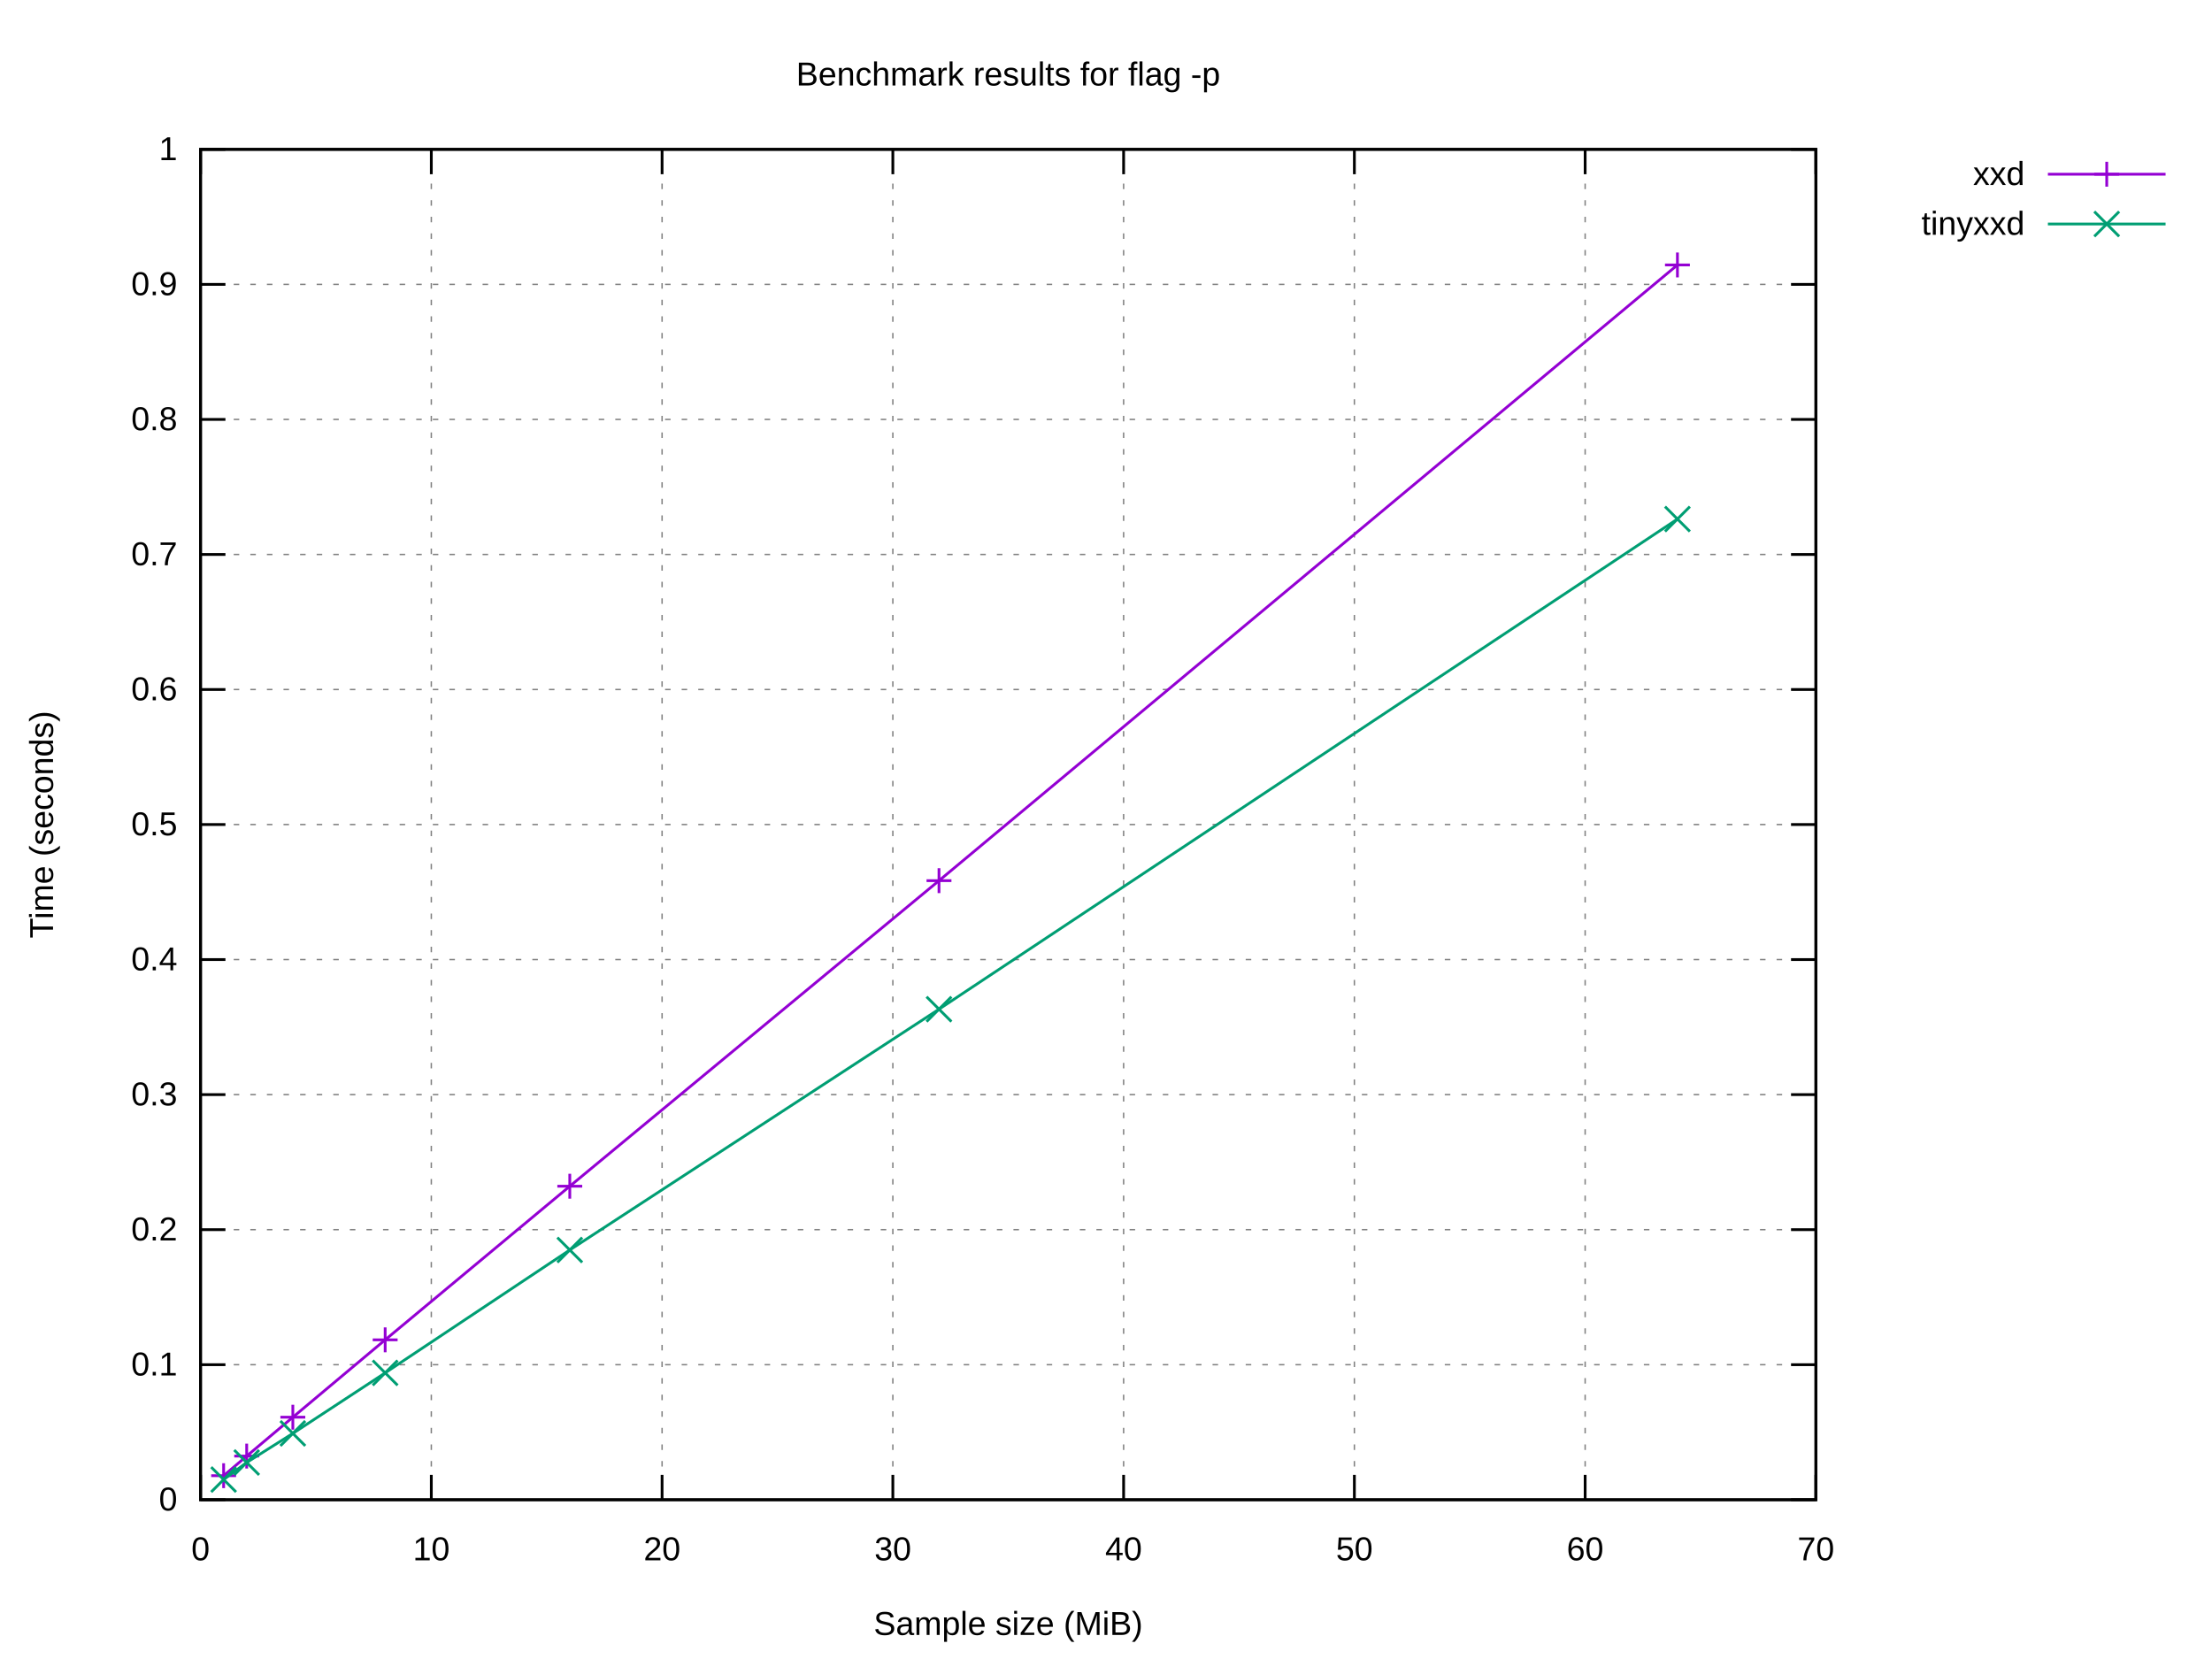
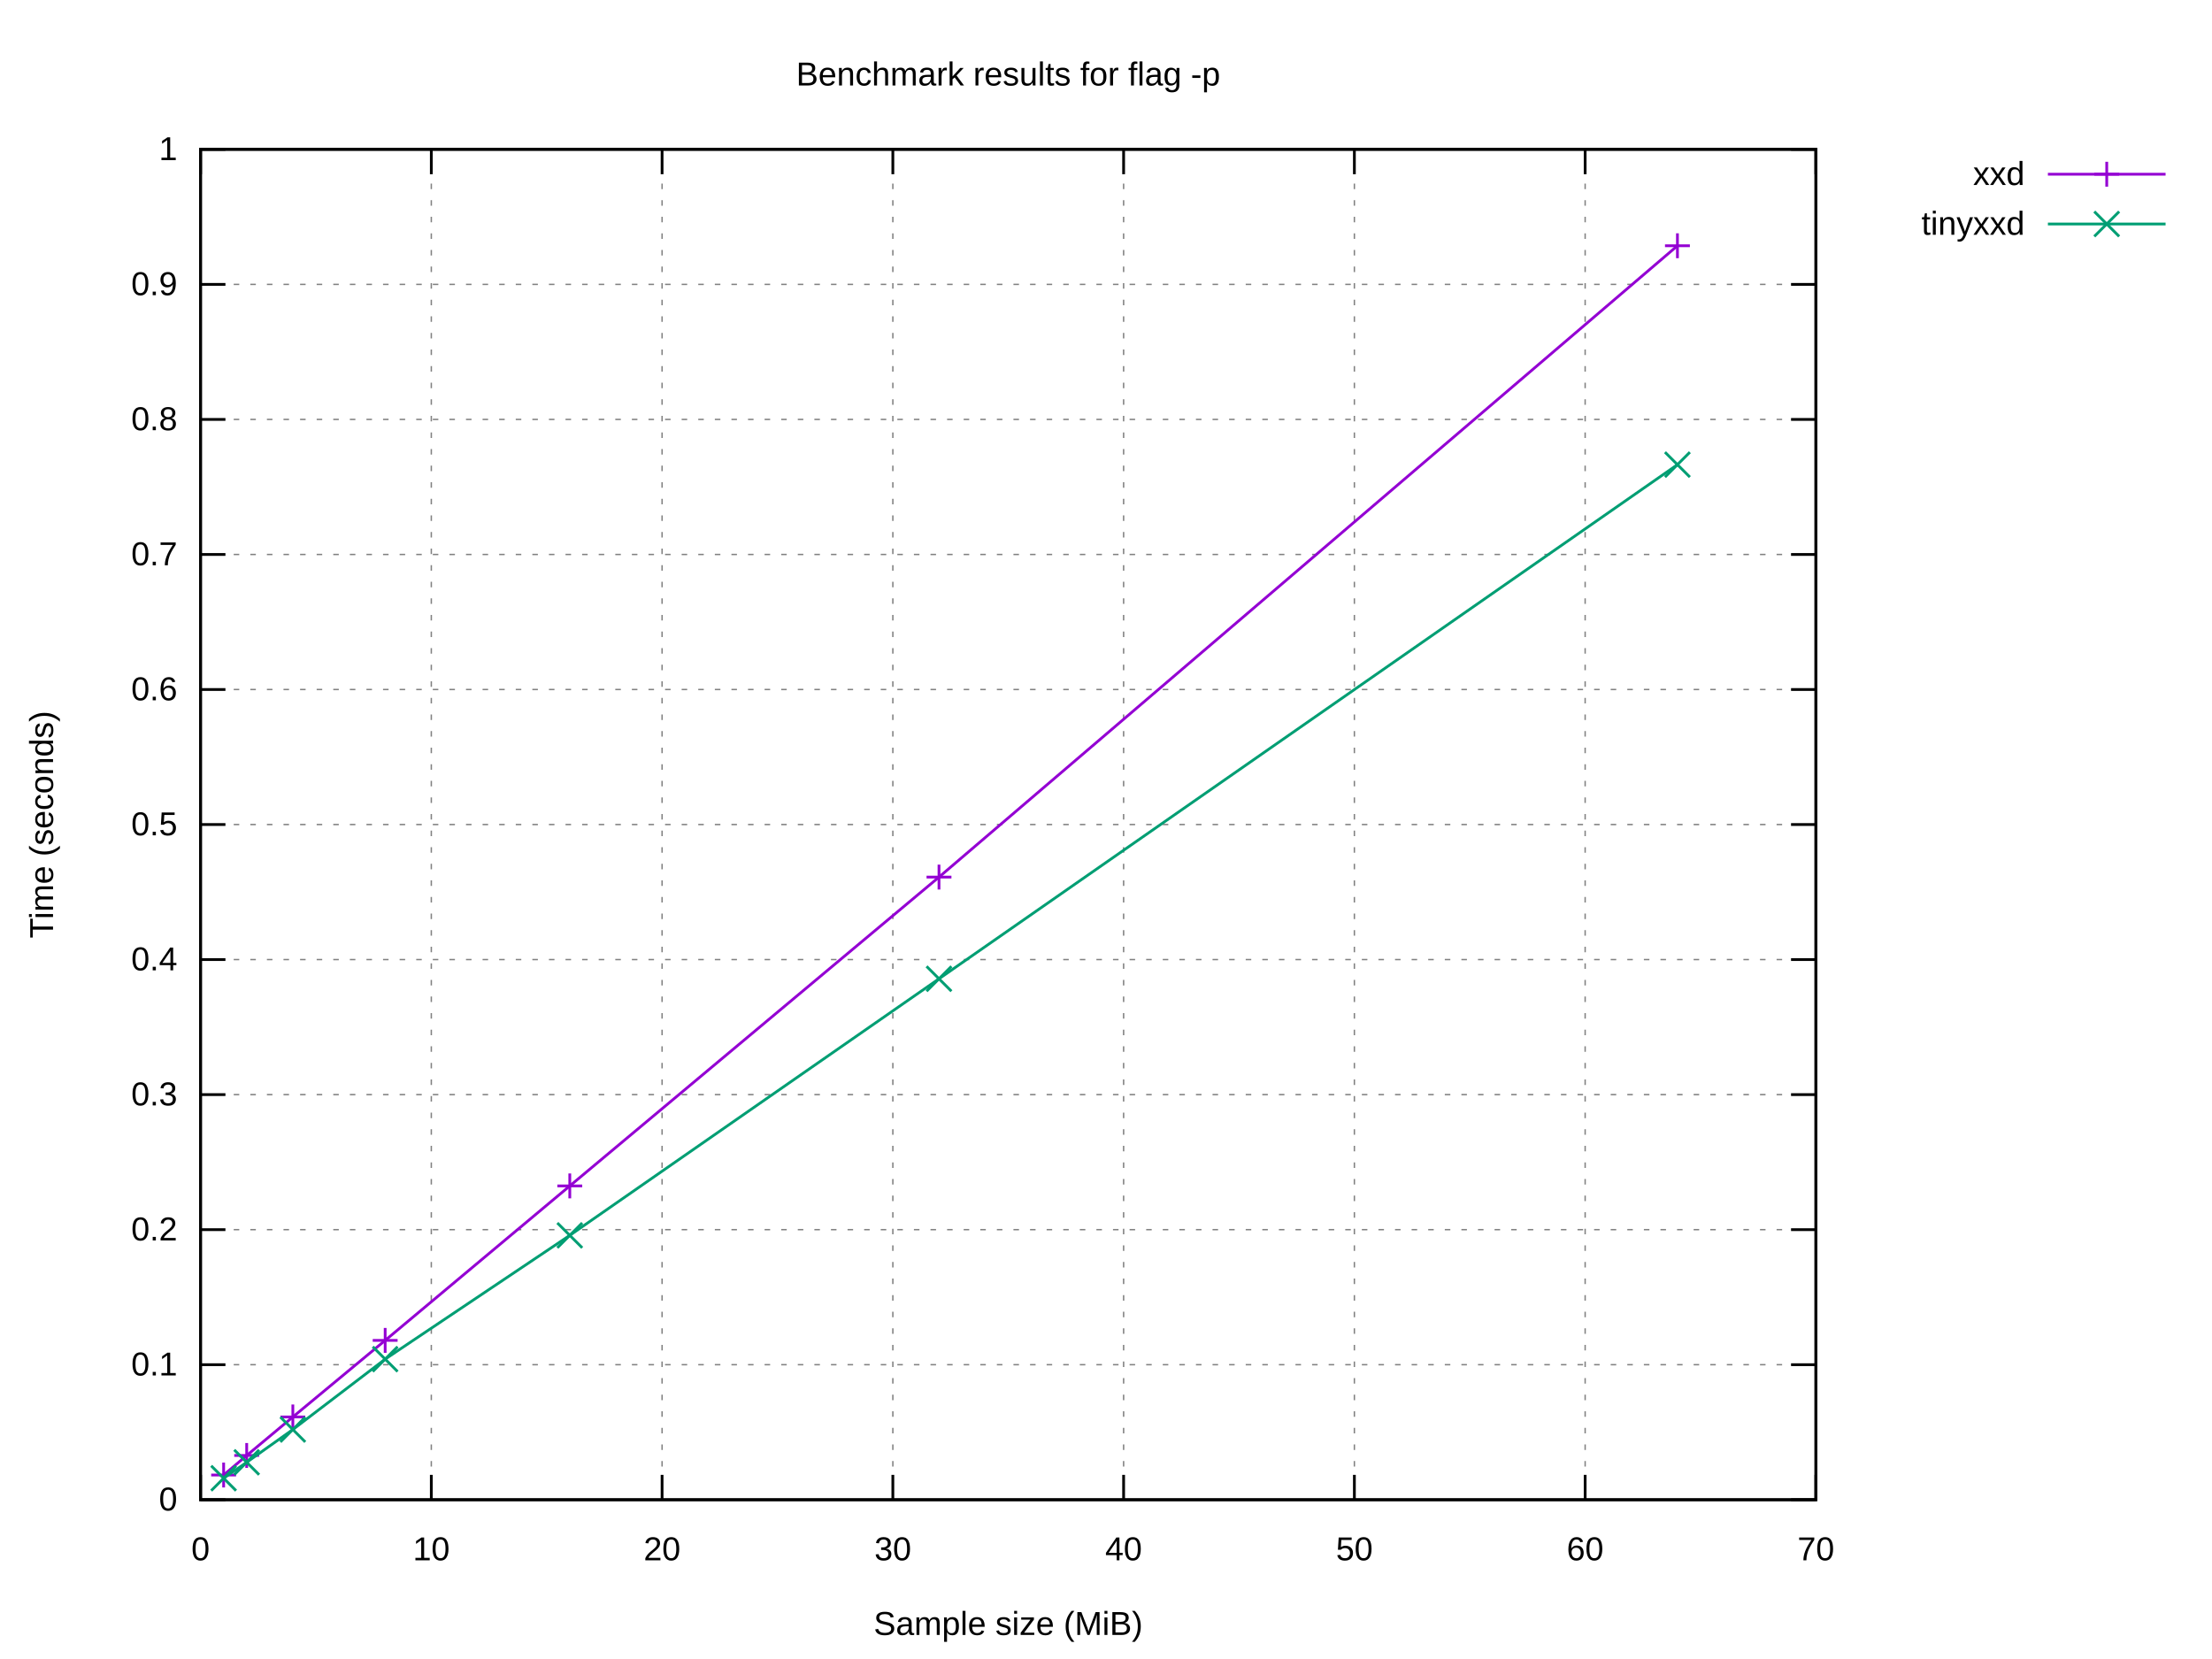
<svg xmlns="http://www.w3.org/2000/svg" xmlns:xlink="http://www.w3.org/1999/xlink" width="800" height="600" viewBox="0 0 800 600">
  <g id="gnuplot_canvas">
    <rect x="0" y="0" width="800" height="600" fill="#ffffff" />
    <defs>
      <circle id="gpDot" r="0.5" stroke-width="0.5" stroke="currentColor" />
      <path id="gpPt0" stroke-width="0.222" stroke="currentColor" d="M-1,0 h2 M0,-1 v2" />
      <path id="gpPt1" stroke-width="0.222" stroke="currentColor" d="M-1,-1 L1,1 M1,-1 L-1,1" />
      <path id="gpPt2" stroke-width="0.222" stroke="currentColor" d="M-1,0 L1,0 M0,-1 L0,1 M-1,-1 L1,1 M-1,1 L1,-1" />
      <rect id="gpPt3" stroke-width="0.222" stroke="currentColor" x="-1" y="-1" width="2" height="2" />
      <rect id="gpPt4" stroke-width="0.222" stroke="currentColor" fill="currentColor" x="-1" y="-1" width="2" height="2" />
      <circle id="gpPt5" stroke-width="0.222" stroke="currentColor" cx="0" cy="0" r="1" />
      <use xlink:href="#gpPt5" id="gpPt6" fill="currentColor" stroke="none" />
      <path id="gpPt7" stroke-width="0.222" stroke="currentColor" d="M0,-1.33 L-1.33,0.67 L1.33,0.67 z" />
      <use xlink:href="#gpPt7" id="gpPt8" fill="currentColor" stroke="none" />
      <use xlink:href="#gpPt7" id="gpPt9" stroke="currentColor" transform="rotate(180)" />
      <use xlink:href="#gpPt9" id="gpPt10" fill="currentColor" stroke="none" />
      <use xlink:href="#gpPt3" id="gpPt11" stroke="currentColor" transform="rotate(45)" />
      <use xlink:href="#gpPt11" id="gpPt12" fill="currentColor" stroke="none" />
      <path id="gpPt13" stroke-width="0.222" stroke="currentColor" d="M0,1.330 L1.265,0.411 L0.782,-1.067 L-0.782,-1.076 L-1.265,0.411 z" />
      <use xlink:href="#gpPt13" id="gpPt14" fill="currentColor" stroke="none" />
      <filter id="textbox" filterUnits="objectBoundingBox" x="0" y="0" height="1" width="1">
        <feFlood flood-color="#FFFFFF" flood-opacity="1" result="bgnd" />
        <feComposite in="SourceGraphic" in2="bgnd" operator="atop" />
      </filter>
      <filter id="greybox" filterUnits="objectBoundingBox" x="0" y="0" height="1" width="1">
        <feFlood flood-color="lightgrey" flood-opacity="1" result="grey" />
        <feComposite in="SourceGraphic" in2="grey" operator="atop" />
      </filter>
    </defs>
    <g fill="none" color="#FFFFFF" stroke="currentColor" stroke-width="1.00" stroke-linecap="butt" stroke-linejoin="miter">
</g>
    <g fill="none" color="black" stroke="currentColor" stroke-width="1.00" stroke-linecap="butt" stroke-linejoin="miter">
</g>
    <g fill="none" color="black" stroke="black" stroke-width="0.50" stroke-linecap="butt" stroke-linejoin="miter">
</g>
    <g fill="none" color="gray" stroke="currentColor" stroke-width="0.50" stroke-linecap="butt" stroke-linejoin="miter">
      <path stroke="gray" stroke-dasharray="2,4" class="gridline" d="M72.53,542.40 L656.75,542.40  " />
    </g>
    <g fill="none" color="gray" stroke="gray" stroke-width="1.00" stroke-linecap="butt" stroke-linejoin="miter">
</g>
    <g fill="none" color="black" stroke="currentColor" stroke-width="1.00" stroke-linecap="butt" stroke-linejoin="miter">
      <path stroke="black" d="M72.53,542.40 L81.53,542.40 M656.75,542.40 L647.75,542.40  " />
      <g transform="translate(64.14,546.30)" stroke="none" fill="black" font-family="Arial" font-size="12.00" text-anchor="end">
        <text>
          <tspan font-family="Arial"> 0</tspan>
        </text>
      </g>
    </g>
    <g fill="none" color="black" stroke="currentColor" stroke-width="1.00" stroke-linecap="butt" stroke-linejoin="miter">
</g>
    <g fill="none" color="black" stroke="black" stroke-width="0.50" stroke-linecap="butt" stroke-linejoin="miter">
</g>
    <g fill="none" color="gray" stroke="currentColor" stroke-width="0.50" stroke-linecap="butt" stroke-linejoin="miter">
      <path stroke="gray" stroke-dasharray="2,4" class="gridline" d="M72.53,493.56 L656.75,493.56  " />
    </g>
    <g fill="none" color="gray" stroke="gray" stroke-width="1.00" stroke-linecap="butt" stroke-linejoin="miter">
</g>
    <g fill="none" color="black" stroke="currentColor" stroke-width="1.00" stroke-linecap="butt" stroke-linejoin="miter">
      <path stroke="black" d="M72.53,493.56 L81.53,493.56 M656.75,493.56 L647.75,493.56  " />
      <g transform="translate(64.14,497.46)" stroke="none" fill="black" font-family="Arial" font-size="12.00" text-anchor="end">
        <text>
          <tspan font-family="Arial"> 0.1</tspan>
        </text>
      </g>
    </g>
    <g fill="none" color="black" stroke="currentColor" stroke-width="1.00" stroke-linecap="butt" stroke-linejoin="miter">
</g>
    <g fill="none" color="black" stroke="black" stroke-width="0.50" stroke-linecap="butt" stroke-linejoin="miter">
</g>
    <g fill="none" color="gray" stroke="currentColor" stroke-width="0.50" stroke-linecap="butt" stroke-linejoin="miter">
      <path stroke="gray" stroke-dasharray="2,4" class="gridline" d="M72.53,444.72 L656.75,444.72  " />
    </g>
    <g fill="none" color="gray" stroke="gray" stroke-width="1.00" stroke-linecap="butt" stroke-linejoin="miter">
</g>
    <g fill="none" color="black" stroke="currentColor" stroke-width="1.00" stroke-linecap="butt" stroke-linejoin="miter">
      <path stroke="black" d="M72.53,444.72 L81.53,444.72 M656.75,444.72 L647.75,444.72  " />
      <g transform="translate(64.14,448.62)" stroke="none" fill="black" font-family="Arial" font-size="12.00" text-anchor="end">
        <text>
          <tspan font-family="Arial"> 0.2</tspan>
        </text>
      </g>
    </g>
    <g fill="none" color="black" stroke="currentColor" stroke-width="1.00" stroke-linecap="butt" stroke-linejoin="miter">
</g>
    <g fill="none" color="black" stroke="black" stroke-width="0.50" stroke-linecap="butt" stroke-linejoin="miter">
</g>
    <g fill="none" color="gray" stroke="currentColor" stroke-width="0.50" stroke-linecap="butt" stroke-linejoin="miter">
      <path stroke="gray" stroke-dasharray="2,4" class="gridline" d="M72.53,395.88 L656.75,395.88  " />
    </g>
    <g fill="none" color="gray" stroke="gray" stroke-width="1.00" stroke-linecap="butt" stroke-linejoin="miter">
</g>
    <g fill="none" color="black" stroke="currentColor" stroke-width="1.00" stroke-linecap="butt" stroke-linejoin="miter">
      <path stroke="black" d="M72.53,395.88 L81.53,395.88 M656.75,395.88 L647.75,395.88  " />
      <g transform="translate(64.14,399.78)" stroke="none" fill="black" font-family="Arial" font-size="12.00" text-anchor="end">
        <text>
          <tspan font-family="Arial"> 0.3</tspan>
        </text>
      </g>
    </g>
    <g fill="none" color="black" stroke="currentColor" stroke-width="1.00" stroke-linecap="butt" stroke-linejoin="miter">
</g>
    <g fill="none" color="black" stroke="black" stroke-width="0.50" stroke-linecap="butt" stroke-linejoin="miter">
</g>
    <g fill="none" color="gray" stroke="currentColor" stroke-width="0.50" stroke-linecap="butt" stroke-linejoin="miter">
      <path stroke="gray" stroke-dasharray="2,4" class="gridline" d="M72.53,347.04 L656.75,347.04  " />
    </g>
    <g fill="none" color="gray" stroke="gray" stroke-width="1.00" stroke-linecap="butt" stroke-linejoin="miter">
</g>
    <g fill="none" color="black" stroke="currentColor" stroke-width="1.00" stroke-linecap="butt" stroke-linejoin="miter">
      <path stroke="black" d="M72.53,347.04 L81.53,347.04 M656.75,347.04 L647.75,347.04  " />
      <g transform="translate(64.14,350.94)" stroke="none" fill="black" font-family="Arial" font-size="12.00" text-anchor="end">
        <text>
          <tspan font-family="Arial"> 0.4</tspan>
        </text>
      </g>
    </g>
    <g fill="none" color="black" stroke="currentColor" stroke-width="1.00" stroke-linecap="butt" stroke-linejoin="miter">
</g>
    <g fill="none" color="black" stroke="black" stroke-width="0.50" stroke-linecap="butt" stroke-linejoin="miter">
</g>
    <g fill="none" color="gray" stroke="currentColor" stroke-width="0.50" stroke-linecap="butt" stroke-linejoin="miter">
      <path stroke="gray" stroke-dasharray="2,4" class="gridline" d="M72.53,298.20 L656.75,298.20  " />
    </g>
    <g fill="none" color="gray" stroke="gray" stroke-width="1.00" stroke-linecap="butt" stroke-linejoin="miter">
</g>
    <g fill="none" color="black" stroke="currentColor" stroke-width="1.00" stroke-linecap="butt" stroke-linejoin="miter">
      <path stroke="black" d="M72.53,298.20 L81.53,298.20 M656.75,298.20 L647.75,298.20  " />
      <g transform="translate(64.14,302.10)" stroke="none" fill="black" font-family="Arial" font-size="12.00" text-anchor="end">
        <text>
          <tspan font-family="Arial"> 0.5</tspan>
        </text>
      </g>
    </g>
    <g fill="none" color="black" stroke="currentColor" stroke-width="1.00" stroke-linecap="butt" stroke-linejoin="miter">
</g>
    <g fill="none" color="black" stroke="black" stroke-width="0.50" stroke-linecap="butt" stroke-linejoin="miter">
</g>
    <g fill="none" color="gray" stroke="currentColor" stroke-width="0.50" stroke-linecap="butt" stroke-linejoin="miter">
      <path stroke="gray" stroke-dasharray="2,4" class="gridline" d="M72.53,249.37 L656.75,249.37  " />
    </g>
    <g fill="none" color="gray" stroke="gray" stroke-width="1.00" stroke-linecap="butt" stroke-linejoin="miter">
</g>
    <g fill="none" color="black" stroke="currentColor" stroke-width="1.00" stroke-linecap="butt" stroke-linejoin="miter">
      <path stroke="black" d="M72.53,249.37 L81.53,249.37 M656.75,249.37 L647.75,249.37  " />
      <g transform="translate(64.14,253.27)" stroke="none" fill="black" font-family="Arial" font-size="12.00" text-anchor="end">
        <text>
          <tspan font-family="Arial"> 0.6</tspan>
        </text>
      </g>
    </g>
    <g fill="none" color="black" stroke="currentColor" stroke-width="1.00" stroke-linecap="butt" stroke-linejoin="miter">
</g>
    <g fill="none" color="black" stroke="black" stroke-width="0.50" stroke-linecap="butt" stroke-linejoin="miter">
</g>
    <g fill="none" color="gray" stroke="currentColor" stroke-width="0.50" stroke-linecap="butt" stroke-linejoin="miter">
      <path stroke="gray" stroke-dasharray="2,4" class="gridline" d="M72.53,200.53 L656.75,200.53  " />
    </g>
    <g fill="none" color="gray" stroke="gray" stroke-width="1.00" stroke-linecap="butt" stroke-linejoin="miter">
</g>
    <g fill="none" color="black" stroke="currentColor" stroke-width="1.00" stroke-linecap="butt" stroke-linejoin="miter">
      <path stroke="black" d="M72.53,200.53 L81.53,200.53 M656.75,200.53 L647.75,200.53  " />
      <g transform="translate(64.14,204.43)" stroke="none" fill="black" font-family="Arial" font-size="12.00" text-anchor="end">
        <text>
          <tspan font-family="Arial"> 0.7</tspan>
        </text>
      </g>
    </g>
    <g fill="none" color="black" stroke="currentColor" stroke-width="1.00" stroke-linecap="butt" stroke-linejoin="miter">
</g>
    <g fill="none" color="black" stroke="black" stroke-width="0.50" stroke-linecap="butt" stroke-linejoin="miter">
</g>
    <g fill="none" color="gray" stroke="currentColor" stroke-width="0.50" stroke-linecap="butt" stroke-linejoin="miter">
      <path stroke="gray" stroke-dasharray="2,4" class="gridline" d="M72.53,151.69 L656.75,151.69  " />
    </g>
    <g fill="none" color="gray" stroke="gray" stroke-width="1.00" stroke-linecap="butt" stroke-linejoin="miter">
</g>
    <g fill="none" color="black" stroke="currentColor" stroke-width="1.00" stroke-linecap="butt" stroke-linejoin="miter">
      <path stroke="black" d="M72.53,151.69 L81.53,151.69 M656.75,151.69 L647.75,151.69  " />
      <g transform="translate(64.14,155.59)" stroke="none" fill="black" font-family="Arial" font-size="12.00" text-anchor="end">
        <text>
          <tspan font-family="Arial"> 0.8</tspan>
        </text>
      </g>
    </g>
    <g fill="none" color="black" stroke="currentColor" stroke-width="1.00" stroke-linecap="butt" stroke-linejoin="miter">
</g>
    <g fill="none" color="black" stroke="black" stroke-width="0.50" stroke-linecap="butt" stroke-linejoin="miter">
</g>
    <g fill="none" color="gray" stroke="currentColor" stroke-width="0.50" stroke-linecap="butt" stroke-linejoin="miter">
      <path stroke="gray" stroke-dasharray="2,4" class="gridline" d="M72.53,102.85 L656.75,102.85  " />
    </g>
    <g fill="none" color="gray" stroke="gray" stroke-width="1.00" stroke-linecap="butt" stroke-linejoin="miter">
</g>
    <g fill="none" color="black" stroke="currentColor" stroke-width="1.00" stroke-linecap="butt" stroke-linejoin="miter">
      <path stroke="black" d="M72.53,102.85 L81.53,102.85 M656.75,102.85 L647.75,102.85  " />
      <g transform="translate(64.14,106.75)" stroke="none" fill="black" font-family="Arial" font-size="12.00" text-anchor="end">
        <text>
          <tspan font-family="Arial"> 0.9</tspan>
        </text>
      </g>
    </g>
    <g fill="none" color="black" stroke="currentColor" stroke-width="1.00" stroke-linecap="butt" stroke-linejoin="miter">
</g>
    <g fill="none" color="black" stroke="black" stroke-width="0.50" stroke-linecap="butt" stroke-linejoin="miter">
</g>
    <g fill="none" color="gray" stroke="currentColor" stroke-width="0.50" stroke-linecap="butt" stroke-linejoin="miter">
      <path stroke="gray" stroke-dasharray="2,4" class="gridline" d="M72.53,54.01 L656.75,54.01  " />
    </g>
    <g fill="none" color="gray" stroke="gray" stroke-width="1.00" stroke-linecap="butt" stroke-linejoin="miter">
</g>
    <g fill="none" color="black" stroke="currentColor" stroke-width="1.00" stroke-linecap="butt" stroke-linejoin="miter">
      <path stroke="black" d="M72.53,54.01 L81.53,54.01 M656.75,54.01 L647.75,54.01  " />
      <g transform="translate(64.14,57.91)" stroke="none" fill="black" font-family="Arial" font-size="12.00" text-anchor="end">
        <text>
          <tspan font-family="Arial"> 1</tspan>
        </text>
      </g>
    </g>
    <g fill="none" color="black" stroke="currentColor" stroke-width="1.00" stroke-linecap="butt" stroke-linejoin="miter">
</g>
    <g fill="none" color="black" stroke="black" stroke-width="0.50" stroke-linecap="butt" stroke-linejoin="miter">
</g>
    <g fill="none" color="gray" stroke="currentColor" stroke-width="0.50" stroke-linecap="butt" stroke-linejoin="miter">
      <path stroke="gray" stroke-dasharray="2,4" class="gridline" d="M72.53,542.40 L72.53,54.01  " />
    </g>
    <g fill="none" color="gray" stroke="gray" stroke-width="1.00" stroke-linecap="butt" stroke-linejoin="miter">
</g>
    <g fill="none" color="black" stroke="currentColor" stroke-width="1.00" stroke-linecap="butt" stroke-linejoin="miter">
      <path stroke="black" d="M72.53,542.40 L72.53,533.40 M72.53,54.01 L72.53,63.01  " />
      <g transform="translate(72.53,564.30)" stroke="none" fill="black" font-family="Arial" font-size="12.00" text-anchor="middle">
        <text>
          <tspan font-family="Arial"> 0</tspan>
        </text>
      </g>
    </g>
    <g fill="none" color="black" stroke="currentColor" stroke-width="1.00" stroke-linecap="butt" stroke-linejoin="miter">
</g>
    <g fill="none" color="black" stroke="black" stroke-width="0.50" stroke-linecap="butt" stroke-linejoin="miter">
</g>
    <g fill="none" color="gray" stroke="currentColor" stroke-width="0.50" stroke-linecap="butt" stroke-linejoin="miter">
      <path stroke="gray" stroke-dasharray="2,4" class="gridline" d="M155.99,542.40 L155.99,54.01  " />
    </g>
    <g fill="none" color="gray" stroke="gray" stroke-width="1.00" stroke-linecap="butt" stroke-linejoin="miter">
</g>
    <g fill="none" color="black" stroke="currentColor" stroke-width="1.00" stroke-linecap="butt" stroke-linejoin="miter">
      <path stroke="black" d="M155.99,542.40 L155.99,533.40 M155.99,54.01 L155.99,63.01  " />
      <g transform="translate(155.99,564.30)" stroke="none" fill="black" font-family="Arial" font-size="12.00" text-anchor="middle">
        <text>
          <tspan font-family="Arial"> 10</tspan>
        </text>
      </g>
    </g>
    <g fill="none" color="black" stroke="currentColor" stroke-width="1.00" stroke-linecap="butt" stroke-linejoin="miter">
</g>
    <g fill="none" color="black" stroke="black" stroke-width="0.50" stroke-linecap="butt" stroke-linejoin="miter">
</g>
    <g fill="none" color="gray" stroke="currentColor" stroke-width="0.50" stroke-linecap="butt" stroke-linejoin="miter">
      <path stroke="gray" stroke-dasharray="2,4" class="gridline" d="M239.45,542.40 L239.45,54.01  " />
    </g>
    <g fill="none" color="gray" stroke="gray" stroke-width="1.00" stroke-linecap="butt" stroke-linejoin="miter">
</g>
    <g fill="none" color="black" stroke="currentColor" stroke-width="1.00" stroke-linecap="butt" stroke-linejoin="miter">
      <path stroke="black" d="M239.45,542.40 L239.45,533.40 M239.45,54.01 L239.45,63.01  " />
      <g transform="translate(239.45,564.30)" stroke="none" fill="black" font-family="Arial" font-size="12.00" text-anchor="middle">
        <text>
          <tspan font-family="Arial"> 20</tspan>
        </text>
      </g>
    </g>
    <g fill="none" color="black" stroke="currentColor" stroke-width="1.00" stroke-linecap="butt" stroke-linejoin="miter">
</g>
    <g fill="none" color="black" stroke="black" stroke-width="0.50" stroke-linecap="butt" stroke-linejoin="miter">
</g>
    <g fill="none" color="gray" stroke="currentColor" stroke-width="0.50" stroke-linecap="butt" stroke-linejoin="miter">
      <path stroke="gray" stroke-dasharray="2,4" class="gridline" d="M322.91,542.40 L322.91,54.01  " />
    </g>
    <g fill="none" color="gray" stroke="gray" stroke-width="1.00" stroke-linecap="butt" stroke-linejoin="miter">
</g>
    <g fill="none" color="black" stroke="currentColor" stroke-width="1.00" stroke-linecap="butt" stroke-linejoin="miter">
      <path stroke="black" d="M322.91,542.40 L322.91,533.40 M322.91,54.01 L322.91,63.01  " />
      <g transform="translate(322.91,564.30)" stroke="none" fill="black" font-family="Arial" font-size="12.00" text-anchor="middle">
        <text>
          <tspan font-family="Arial"> 30</tspan>
        </text>
      </g>
    </g>
    <g fill="none" color="black" stroke="currentColor" stroke-width="1.00" stroke-linecap="butt" stroke-linejoin="miter">
</g>
    <g fill="none" color="black" stroke="black" stroke-width="0.50" stroke-linecap="butt" stroke-linejoin="miter">
</g>
    <g fill="none" color="gray" stroke="currentColor" stroke-width="0.50" stroke-linecap="butt" stroke-linejoin="miter">
      <path stroke="gray" stroke-dasharray="2,4" class="gridline" d="M406.37,542.40 L406.37,54.01  " />
    </g>
    <g fill="none" color="gray" stroke="gray" stroke-width="1.00" stroke-linecap="butt" stroke-linejoin="miter">
</g>
    <g fill="none" color="black" stroke="currentColor" stroke-width="1.00" stroke-linecap="butt" stroke-linejoin="miter">
      <path stroke="black" d="M406.37,542.40 L406.37,533.40 M406.37,54.01 L406.37,63.01  " />
      <g transform="translate(406.37,564.30)" stroke="none" fill="black" font-family="Arial" font-size="12.00" text-anchor="middle">
        <text>
          <tspan font-family="Arial"> 40</tspan>
        </text>
      </g>
    </g>
    <g fill="none" color="black" stroke="currentColor" stroke-width="1.00" stroke-linecap="butt" stroke-linejoin="miter">
</g>
    <g fill="none" color="black" stroke="black" stroke-width="0.50" stroke-linecap="butt" stroke-linejoin="miter">
</g>
    <g fill="none" color="gray" stroke="currentColor" stroke-width="0.50" stroke-linecap="butt" stroke-linejoin="miter">
      <path stroke="gray" stroke-dasharray="2,4" class="gridline" d="M489.83,542.40 L489.83,54.01  " />
    </g>
    <g fill="none" color="gray" stroke="gray" stroke-width="1.00" stroke-linecap="butt" stroke-linejoin="miter">
</g>
    <g fill="none" color="black" stroke="currentColor" stroke-width="1.00" stroke-linecap="butt" stroke-linejoin="miter">
      <path stroke="black" d="M489.83,542.40 L489.83,533.40 M489.83,54.01 L489.83,63.01  " />
      <g transform="translate(489.83,564.30)" stroke="none" fill="black" font-family="Arial" font-size="12.00" text-anchor="middle">
        <text>
          <tspan font-family="Arial"> 50</tspan>
        </text>
      </g>
    </g>
    <g fill="none" color="black" stroke="currentColor" stroke-width="1.00" stroke-linecap="butt" stroke-linejoin="miter">
</g>
    <g fill="none" color="black" stroke="black" stroke-width="0.50" stroke-linecap="butt" stroke-linejoin="miter">
</g>
    <g fill="none" color="gray" stroke="currentColor" stroke-width="0.50" stroke-linecap="butt" stroke-linejoin="miter">
      <path stroke="gray" stroke-dasharray="2,4" class="gridline" d="M573.29,542.40 L573.29,54.01  " />
    </g>
    <g fill="none" color="gray" stroke="gray" stroke-width="1.00" stroke-linecap="butt" stroke-linejoin="miter">
</g>
    <g fill="none" color="black" stroke="currentColor" stroke-width="1.00" stroke-linecap="butt" stroke-linejoin="miter">
      <path stroke="black" d="M573.29,542.40 L573.29,533.40 M573.29,54.01 L573.29,63.01  " />
      <g transform="translate(573.29,564.30)" stroke="none" fill="black" font-family="Arial" font-size="12.00" text-anchor="middle">
        <text>
          <tspan font-family="Arial"> 60</tspan>
        </text>
      </g>
    </g>
    <g fill="none" color="black" stroke="currentColor" stroke-width="1.00" stroke-linecap="butt" stroke-linejoin="miter">
</g>
    <g fill="none" color="black" stroke="black" stroke-width="0.50" stroke-linecap="butt" stroke-linejoin="miter">
</g>
    <g fill="none" color="gray" stroke="currentColor" stroke-width="0.50" stroke-linecap="butt" stroke-linejoin="miter">
      <path stroke="gray" stroke-dasharray="2,4" class="gridline" d="M656.75,542.40 L656.75,54.01  " />
    </g>
    <g fill="none" color="gray" stroke="gray" stroke-width="1.00" stroke-linecap="butt" stroke-linejoin="miter">
</g>
    <g fill="none" color="black" stroke="currentColor" stroke-width="1.00" stroke-linecap="butt" stroke-linejoin="miter">
      <path stroke="black" d="M656.75,542.40 L656.75,533.40 M656.75,54.01 L656.75,63.01  " />
      <g transform="translate(656.75,564.30)" stroke="none" fill="black" font-family="Arial" font-size="12.00" text-anchor="middle">
        <text>
          <tspan font-family="Arial"> 70</tspan>
        </text>
      </g>
    </g>
    <g fill="none" color="black" stroke="currentColor" stroke-width="1.00" stroke-linecap="butt" stroke-linejoin="miter">
</g>
    <g fill="none" color="black" stroke="currentColor" stroke-width="1.00" stroke-linecap="butt" stroke-linejoin="miter">
      <path stroke="black" d="M72.53,54.01 L72.53,542.40 L656.75,542.40 L656.75,54.01 L72.53,54.01 Z  " />
    </g>
    <g fill="none" color="black" stroke="currentColor" stroke-width="1.00" stroke-linecap="butt" stroke-linejoin="miter">
</g>
    <g id="gnuplot_plot_1">
      <g fill="none" color="black" stroke="currentColor" stroke-width="1.00" stroke-linecap="butt" stroke-linejoin="miter">
        <g transform="translate(732.26,66.91)" stroke="none" fill="black" font-family="Arial" font-size="12.00" text-anchor="end">
          <text>
            <tspan font-family="Arial">xxd</tspan>
          </text>
        </g>
      </g>
      <g fill="none" color="black" stroke="currentColor" stroke-width="1.00" stroke-linecap="butt" stroke-linejoin="miter">
-         <path stroke="rgb(148,   0, 211)" d="M740.65,63.01 L783.21,63.01 M606.67,95.82 L339.60,318.50 L206.07,429.01 L139.30,484.57 L105.91,512.55 L89.22,526.61   L80.88,533.70  " />
-         <use xlink:href="#gpPt0" transform="translate(606.67,95.82) scale(4.50)" color="rgb(148,   0, 211)" />
-         <use xlink:href="#gpPt0" transform="translate(339.60,318.50) scale(4.50)" color="rgb(148,   0, 211)" />
-         <use xlink:href="#gpPt0" transform="translate(206.07,429.01) scale(4.50)" color="rgb(148,   0, 211)" />
-         <use xlink:href="#gpPt0" transform="translate(139.30,484.57) scale(4.50)" color="rgb(148,   0, 211)" />
-         <use xlink:href="#gpPt0" transform="translate(105.91,512.55) scale(4.50)" color="rgb(148,   0, 211)" />
-         <use xlink:href="#gpPt0" transform="translate(89.22,526.61) scale(4.50)" color="rgb(148,   0, 211)" />
-         <use xlink:href="#gpPt0" transform="translate(80.88,533.70) scale(4.50)" color="rgb(148,   0, 211)" />
+         <path stroke="rgb(148,   0, 211)" d="M740.65,63.01 L783.21,63.01 M606.67,88.88 L339.60,317.21 L206.07,428.90 L139.30,484.77 L105.91,512.46 L89.22,526.39   L80.88,533.46  " />
+         <use xlink:href="#gpPt0" transform="translate(606.67,88.88) scale(4.50)" color="rgb(148,   0, 211)" />
+         <use xlink:href="#gpPt0" transform="translate(339.60,317.21) scale(4.50)" color="rgb(148,   0, 211)" />
+         <use xlink:href="#gpPt0" transform="translate(206.07,428.90) scale(4.50)" color="rgb(148,   0, 211)" />
+         <use xlink:href="#gpPt0" transform="translate(139.30,484.77) scale(4.50)" color="rgb(148,   0, 211)" />
+         <use xlink:href="#gpPt0" transform="translate(105.91,512.46) scale(4.50)" color="rgb(148,   0, 211)" />
+         <use xlink:href="#gpPt0" transform="translate(89.22,526.39) scale(4.50)" color="rgb(148,   0, 211)" />
+         <use xlink:href="#gpPt0" transform="translate(80.88,533.46) scale(4.50)" color="rgb(148,   0, 211)" />
        <use xlink:href="#gpPt0" transform="translate(761.93,63.01) scale(4.50)" color="rgb(148,   0, 211)" />
      </g>
    </g>
    <g id="gnuplot_plot_2">
      <g fill="none" color="black" stroke="currentColor" stroke-width="1.00" stroke-linecap="butt" stroke-linejoin="miter">
        <g transform="translate(732.26,84.91)" stroke="none" fill="black" font-family="Arial" font-size="12.00" text-anchor="end">
          <text>
            <tspan font-family="Arial">tinyxxd</tspan>
          </text>
        </g>
      </g>
      <g fill="none" color="black" stroke="currentColor" stroke-width="1.00" stroke-linecap="butt" stroke-linejoin="miter">
-         <path stroke="rgb(  0, 158, 115)" d="M740.65,81.01 L783.21,81.01 M606.67,187.72 L339.60,364.99 L206.07,452.07 L139.30,496.52 L105.91,518.41 L89.22,528.93   L80.88,535.10  " />
-         <use xlink:href="#gpPt1" transform="translate(606.67,187.72) scale(4.50)" color="rgb(  0, 158, 115)" />
-         <use xlink:href="#gpPt1" transform="translate(339.60,364.99) scale(4.50)" color="rgb(  0, 158, 115)" />
-         <use xlink:href="#gpPt1" transform="translate(206.07,452.07) scale(4.50)" color="rgb(  0, 158, 115)" />
-         <use xlink:href="#gpPt1" transform="translate(139.30,496.52) scale(4.50)" color="rgb(  0, 158, 115)" />
-         <use xlink:href="#gpPt1" transform="translate(105.91,518.41) scale(4.50)" color="rgb(  0, 158, 115)" />
-         <use xlink:href="#gpPt1" transform="translate(89.22,528.93) scale(4.50)" color="rgb(  0, 158, 115)" />
-         <use xlink:href="#gpPt1" transform="translate(80.88,535.10) scale(4.50)" color="rgb(  0, 158, 115)" />
+         <path stroke="rgb(  0, 158, 115)" d="M740.65,81.01 L783.21,81.01 M606.67,168.04 L339.60,353.99 L206.07,446.78 L139.30,491.55 L105.91,517.01 L89.22,528.86   L80.88,534.62  " />
+         <use xlink:href="#gpPt1" transform="translate(606.67,168.04) scale(4.50)" color="rgb(  0, 158, 115)" />
+         <use xlink:href="#gpPt1" transform="translate(339.60,353.99) scale(4.50)" color="rgb(  0, 158, 115)" />
+         <use xlink:href="#gpPt1" transform="translate(206.07,446.78) scale(4.50)" color="rgb(  0, 158, 115)" />
+         <use xlink:href="#gpPt1" transform="translate(139.30,491.55) scale(4.50)" color="rgb(  0, 158, 115)" />
+         <use xlink:href="#gpPt1" transform="translate(105.91,517.01) scale(4.50)" color="rgb(  0, 158, 115)" />
+         <use xlink:href="#gpPt1" transform="translate(89.22,528.86) scale(4.50)" color="rgb(  0, 158, 115)" />
+         <use xlink:href="#gpPt1" transform="translate(80.88,534.62) scale(4.50)" color="rgb(  0, 158, 115)" />
        <use xlink:href="#gpPt1" transform="translate(761.93,81.01) scale(4.50)" color="rgb(  0, 158, 115)" />
      </g>
    </g>
    <g fill="none" color="#FFFFFF" stroke="rgb(  0, 158, 115)" stroke-width="2.00" stroke-linecap="butt" stroke-linejoin="miter">
</g>
    <g fill="none" color="black" stroke="currentColor" stroke-width="2.00" stroke-linecap="butt" stroke-linejoin="miter">
</g>
    <g fill="none" color="black" stroke="black" stroke-width="1.00" stroke-linecap="butt" stroke-linejoin="miter">
</g>
    <g fill="none" color="black" stroke="currentColor" stroke-width="1.00" stroke-linecap="butt" stroke-linejoin="miter">
      <path stroke="black" d="M72.53,54.01 L72.53,542.40 L656.75,542.40 L656.75,54.01 L72.53,54.01 Z  " />
      <g transform="translate(19.18,298.21) rotate(270.00)" stroke="none" fill="black" font-family="Arial" font-size="12.00" text-anchor="middle">
        <text>
          <tspan font-family="Arial">Time (seconds)</tspan>
        </text>
      </g>
    </g>
    <g fill="none" color="black" stroke="currentColor" stroke-width="1.00" stroke-linecap="butt" stroke-linejoin="miter">
      <g transform="translate(364.64,591.30)" stroke="none" fill="black" font-family="Arial" font-size="12.00" text-anchor="middle">
        <text>
          <tspan font-family="Arial">Sample size (MiB)</tspan>
        </text>
      </g>
    </g>
    <g fill="none" color="black" stroke="currentColor" stroke-width="1.00" stroke-linecap="butt" stroke-linejoin="miter">
</g>
    <g fill="none" color="black" stroke="currentColor" stroke-width="1.00" stroke-linecap="butt" stroke-linejoin="miter">
      <g transform="translate(364.64,30.91)" stroke="none" fill="black" font-family="Arial" font-size="12.00" text-anchor="middle">
        <text>
          <tspan font-family="Arial">Benchmark results for flag -p</tspan>
        </text>
      </g>
    </g>
    <g fill="none" color="black" stroke="currentColor" stroke-width="1.00" stroke-linecap="butt" stroke-linejoin="miter">
</g>
  </g>
</svg>
